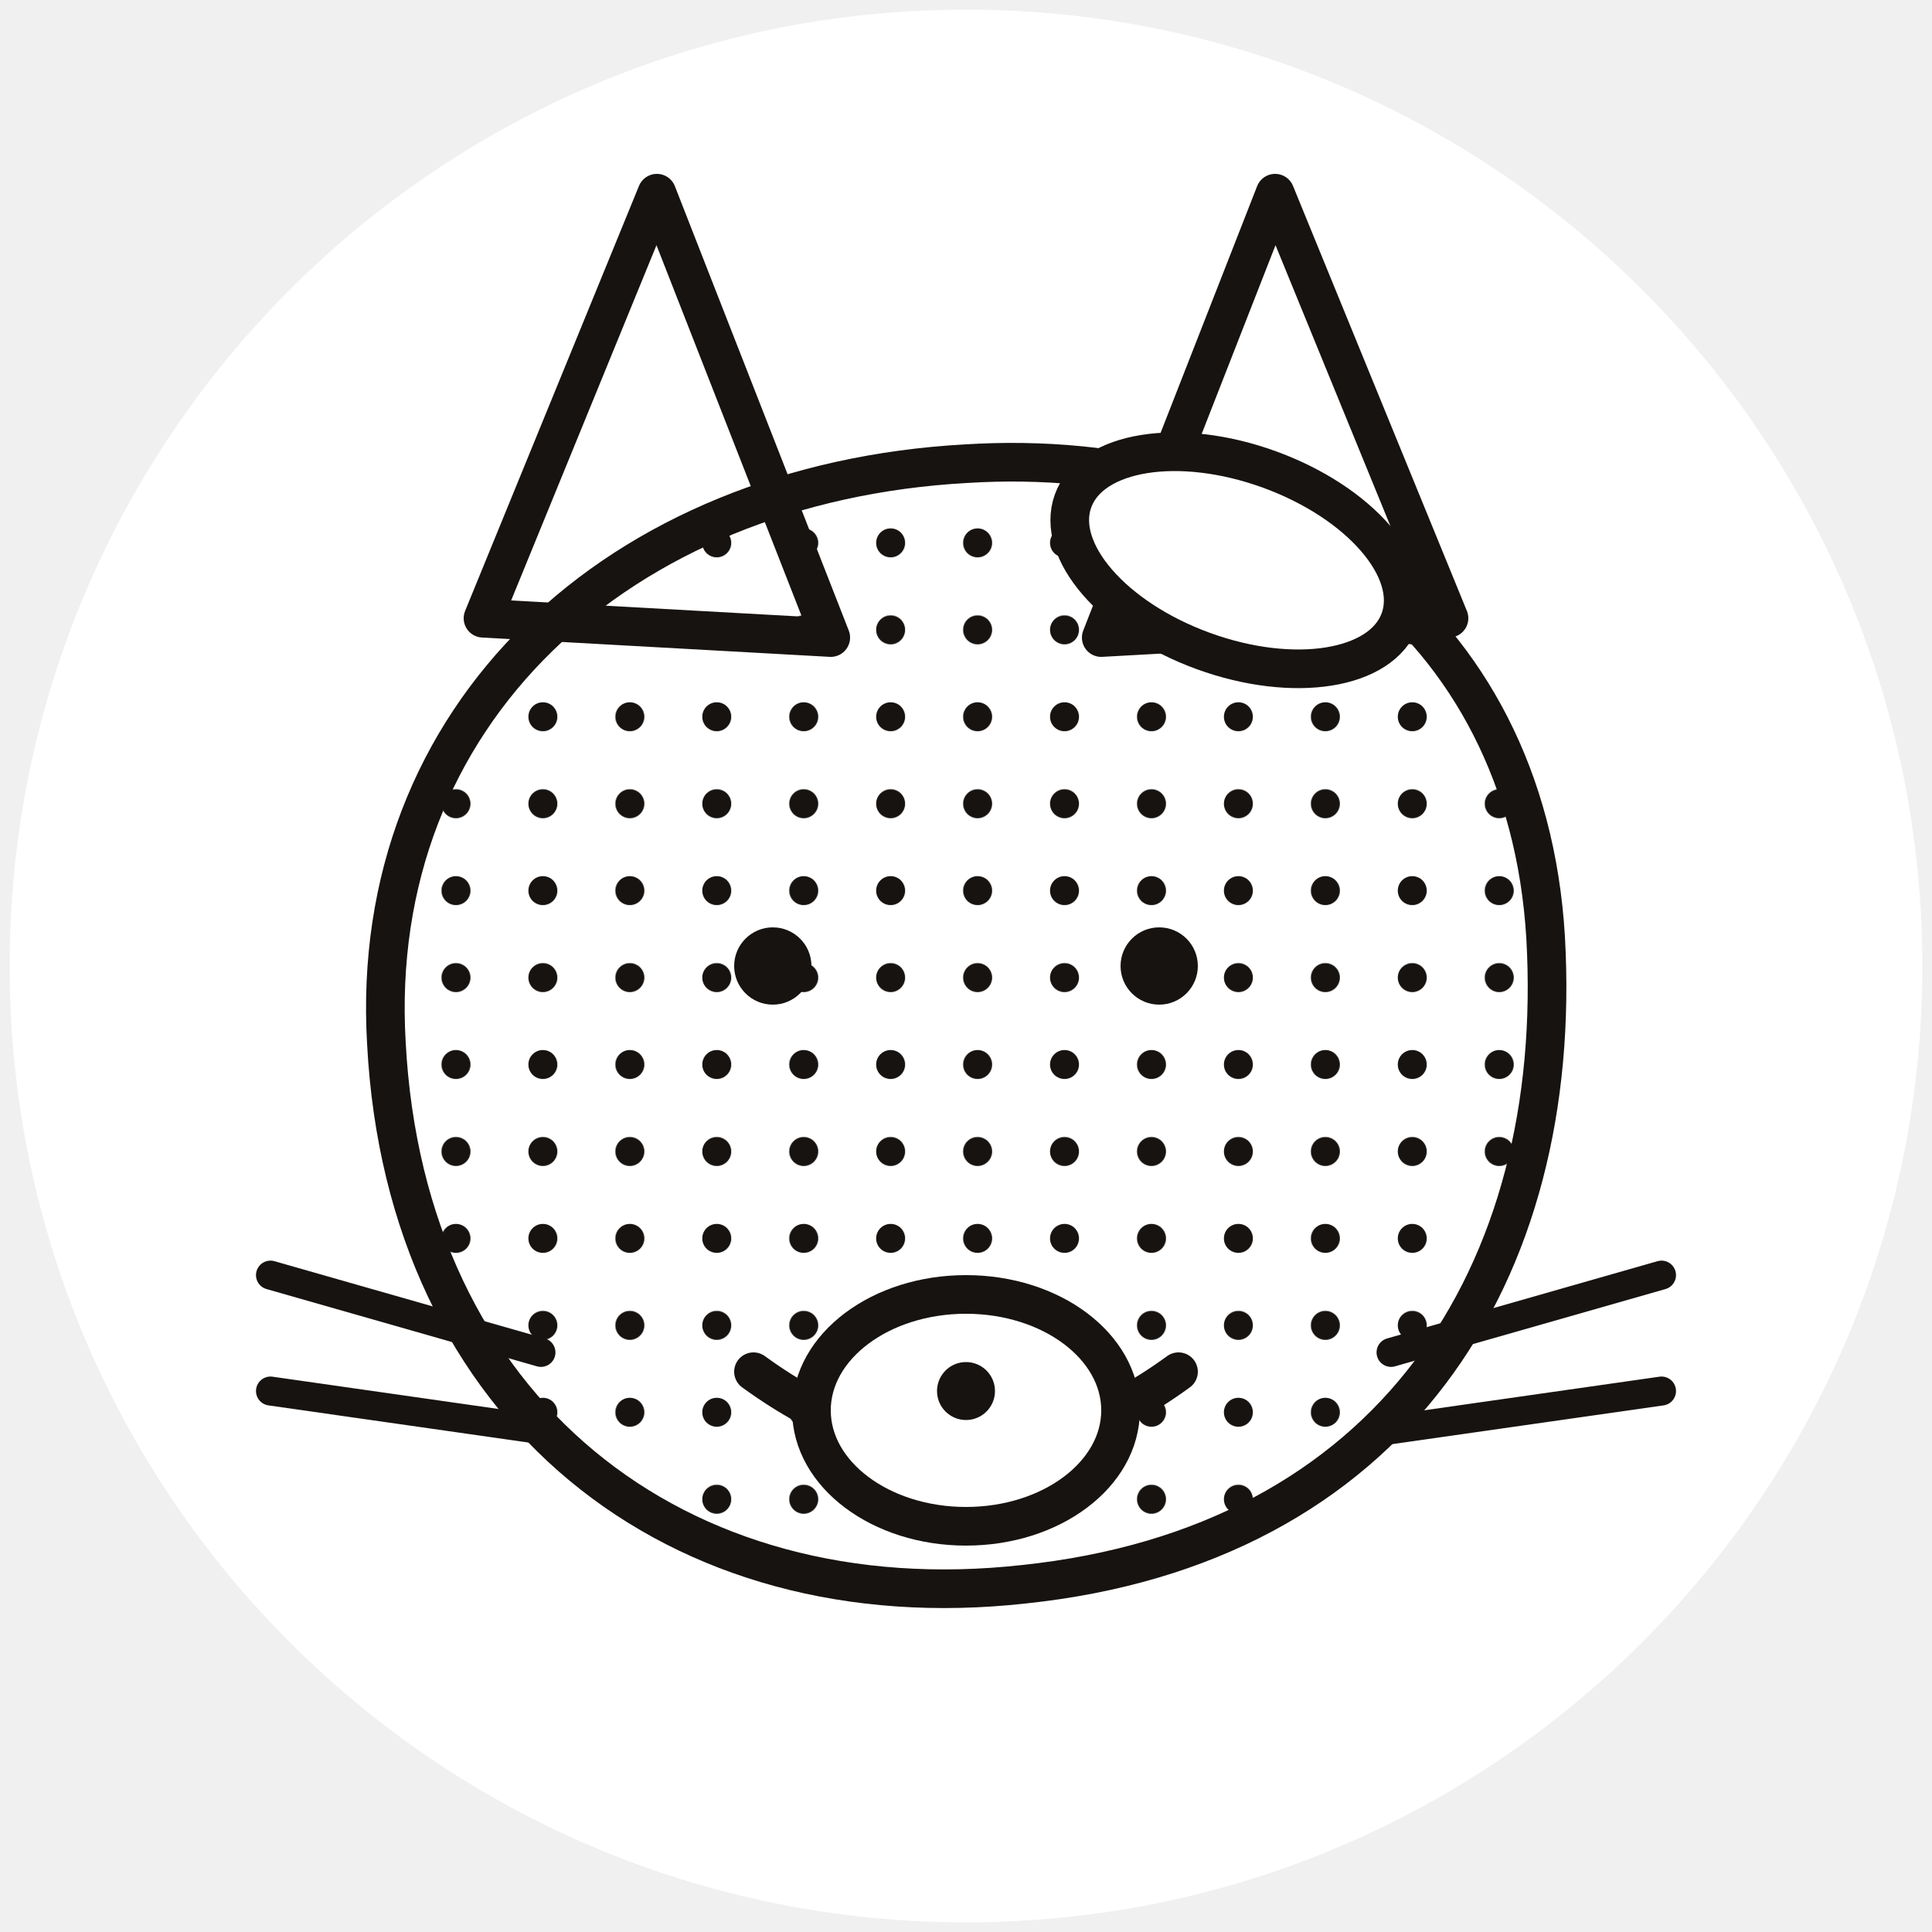
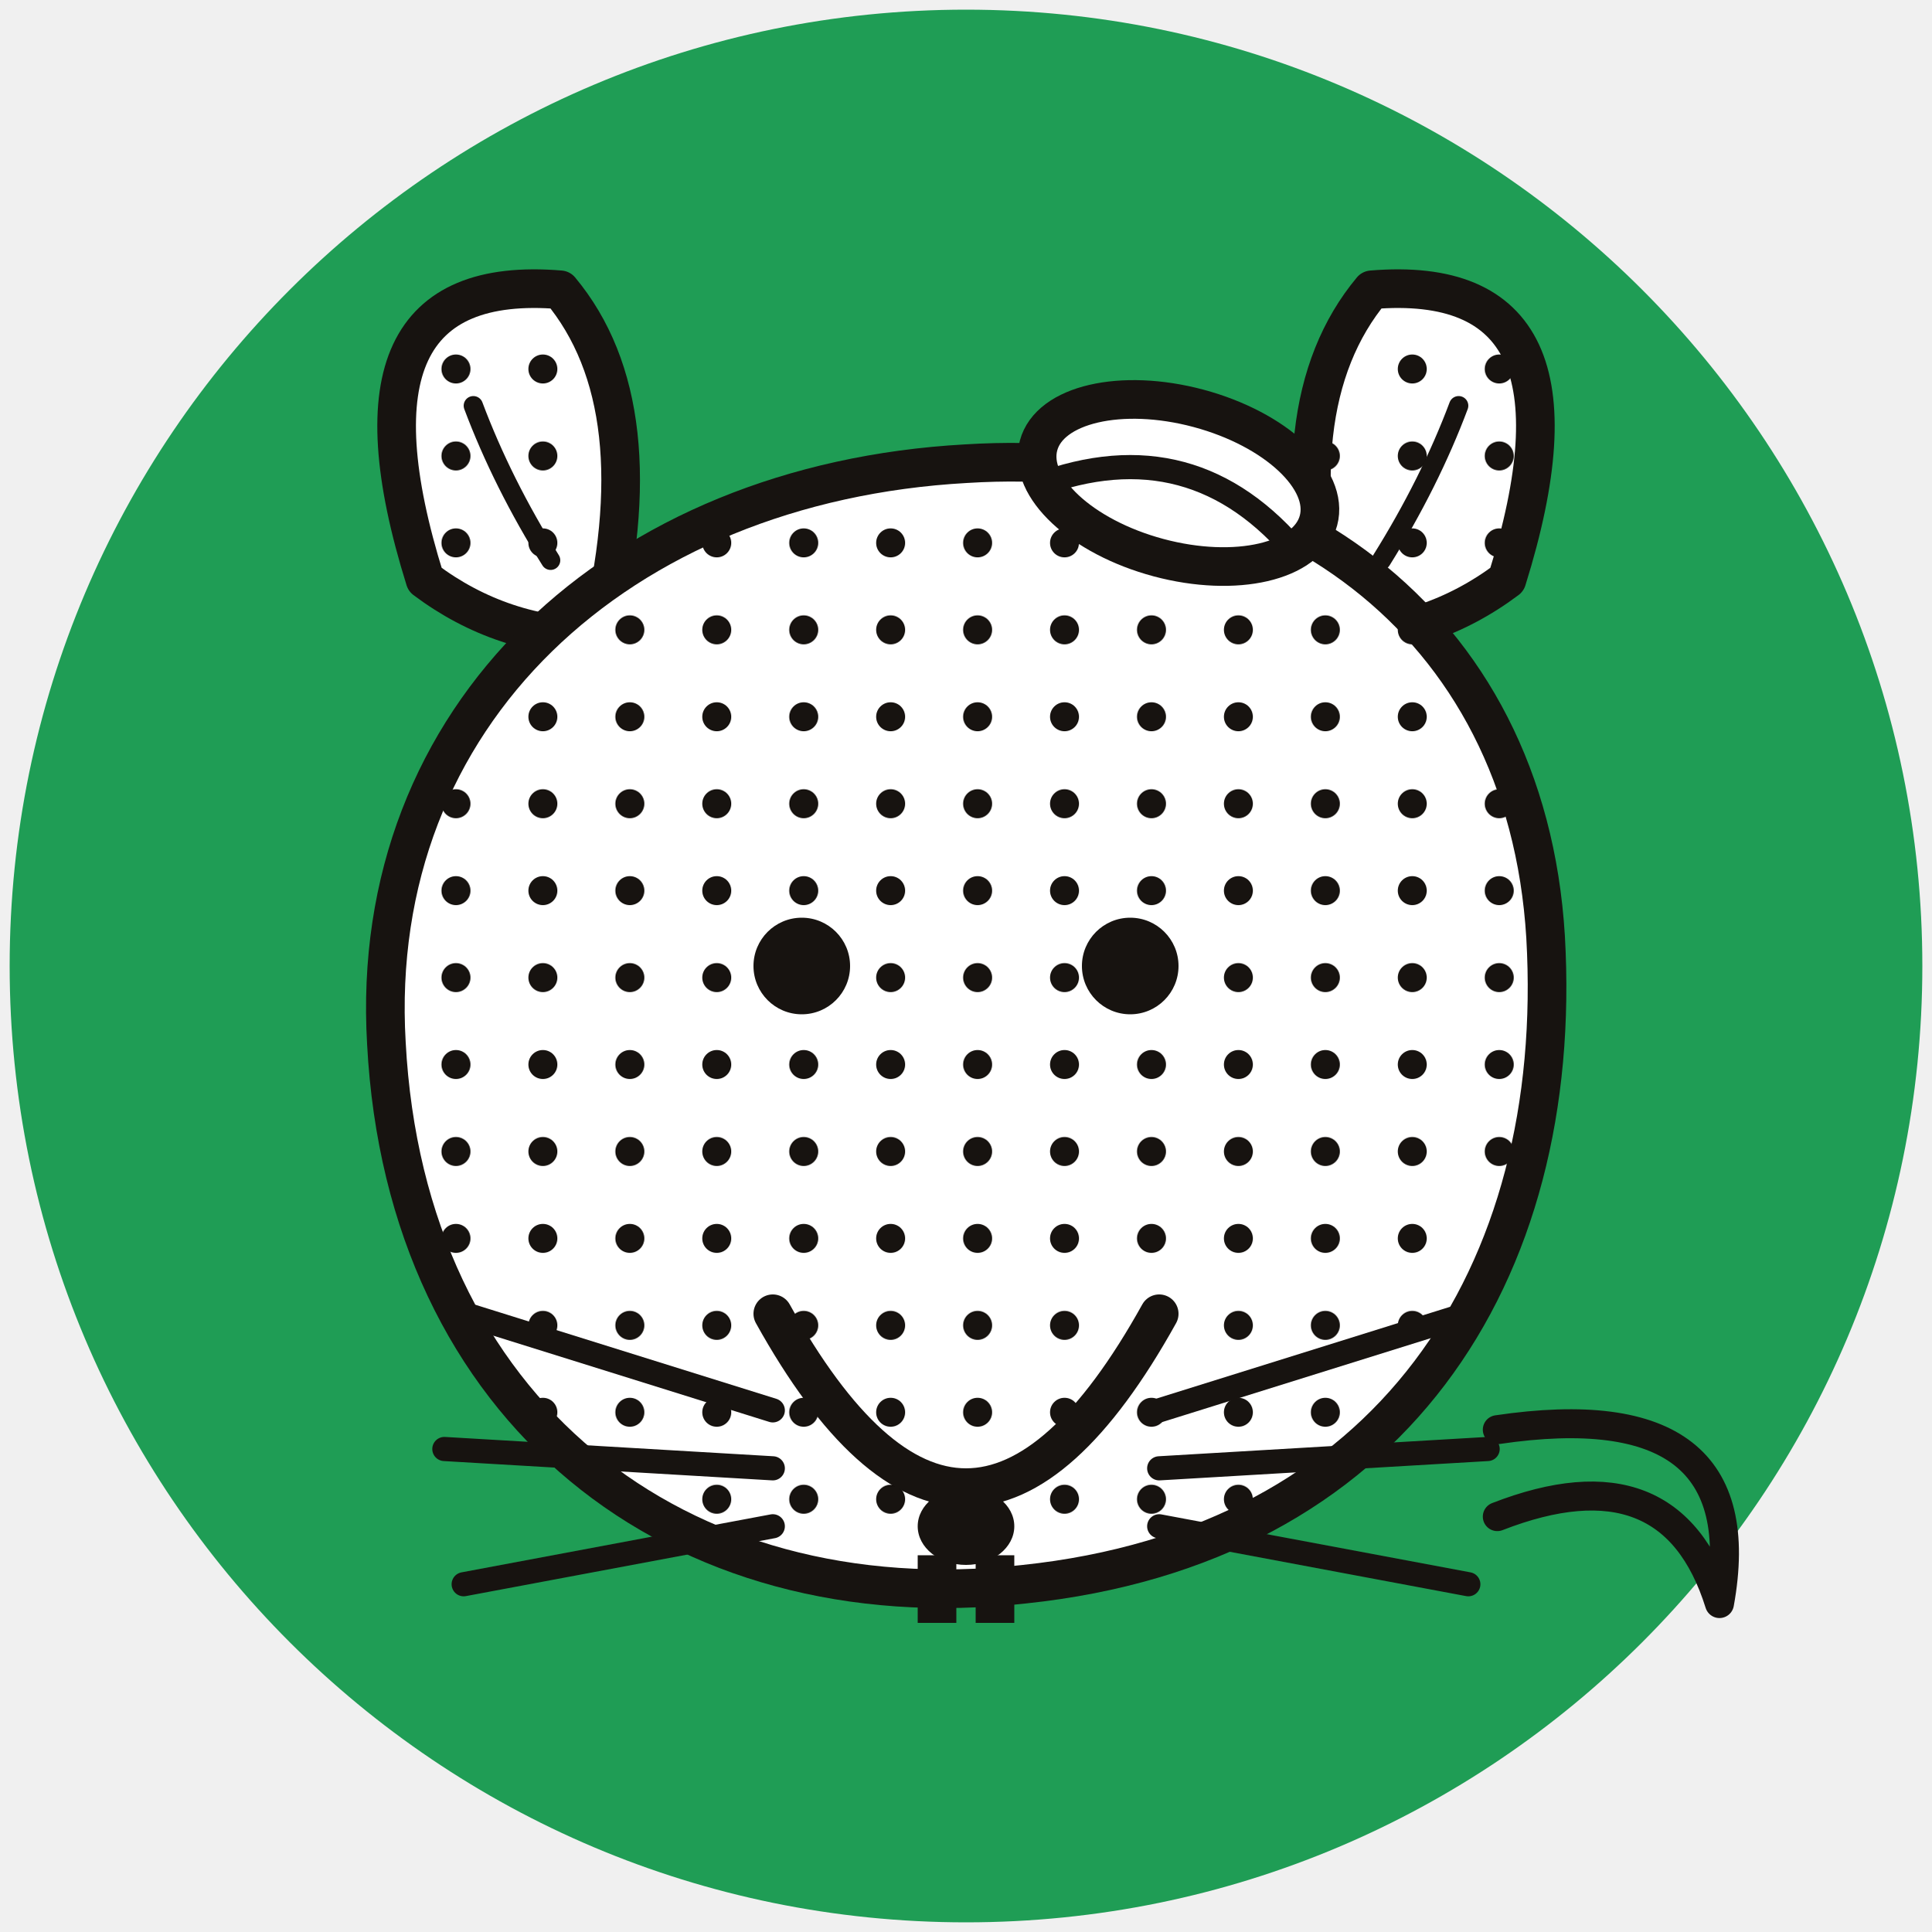
<svg xmlns="http://www.w3.org/2000/svg" viewBox="0 0 200 200">
  <defs>
-     <pattern id="dots" width="9" height="9" patternUnits="userSpaceOnUse">
+     <pattern id="dots-ratatouille" width="9" height="9" patternUnits="userSpaceOnUse">
+       <rect width="9" height="9" fill="#FFFFFF" />
      <circle cx="2.2" cy="2.2" r="1.5" fill="#171310" />
    </pattern>
  </defs>
-   <circle cx="100" cy="100" r="99" fill="#FFFFFF" />
+   <circle cx="100" cy="100" r="99" fill="#1F9D55" />
  <g fill="none" stroke="#171310" stroke-width="4" stroke-linejoin="round" stroke-linecap="round">
-     <path d="M50,64 L68,20 L86,66 Z" fill="#FFFFFF" />
-     <path d="M150,64 L132,20 L114,66 Z" fill="#FFFFFF" />
-     <path d="M100,48 C132,46 158,64 160,97 C162,132 144,160 106,164 C70,168 42,146 40,108 C38,74 64,50 100,48 Z" fill="url(#dots)" />
-     <path d="M78,142 Q100,158 122,142" />
-     <ellipse cx="100" cy="146" rx="16" ry="12" fill="#FFFFFF" />
-     <circle cx="100" cy="144" r="3" fill="#171310" stroke="none" />
-     <path d="M56,140 L28,132 M56,148 L28,144" stroke-width="3" />
-     <path d="M144,140 L172,132 M144,148 L172,144" stroke-width="3" />
-     <circle cx="80" cy="100" r="4" fill="#171310" stroke="none" />
-     <circle cx="120" cy="100" r="4" fill="#171310" stroke="none" />
-     <ellipse cx="128" cy="58" rx="18" ry="10" fill="#FFFFFF" transform="rotate(20 128 58)" />
+     <path d="M44,60 Q34,28 58,30 Q68,42 62,66 Q52,66 44,60 Z" fill="url(#dots-ratatouille)" />
+     <path d="M156,60 Q166,28 142,30 Q132,42 138,66 Q148,66 156,60 Z" fill="url(#dots-ratatouille)" />
+     <path d="M49,42 Q52,50 57,58" stroke-width="2" />
+     <path d="M151,42 Q148,50 143,58" stroke-width="2" />
+     <path d="M100,48 C132,46 158,64 160,97 C162,132 144,160 106,164 C70,168 42,146 40,108 C38,74 64,50 100,48 Z" fill="url(#dots-ratatouille)" />
+     <path d="M80,136 Q100,172 120,136 Q110,154 100,154 Q90,154 80,136 Z" fill="#FFFFFF" />
+     <ellipse cx="100" cy="158" rx="5" ry="4" fill="#171310" stroke="none" />
+     <rect x="95" y="161" width="4" height="7" fill="#171310" stroke="none" />
+     <rect x="101" y="161" width="4" height="7" fill="#171310" stroke="none" />
+     <path d="M80,146 L48,136 M80,152 L46,150 M80,158 L48,164" stroke-width="2.5" />
+     <path d="M120,146 L152,136 M120,152 L154,150 M120,158 L152,164" stroke-width="2.5" />
+     <circle cx="83" cy="100" r="5" fill="#171310" stroke="none" />
+     <circle cx="117" cy="100" r="5" fill="#171310" stroke="none" />
+     <path d="M155,148 Q182,144 178,166 Q173,150 155,157" stroke-width="3" />
+     <ellipse cx="122" cy="50" rx="15" ry="8" fill="#FFFFFF" transform="rotate(15 122 50)" />
+     <path d="M108,54 Q122,44 136,54" stroke-width="2.5" transform="rotate(15 122 50)" />
  </g>
</svg>
